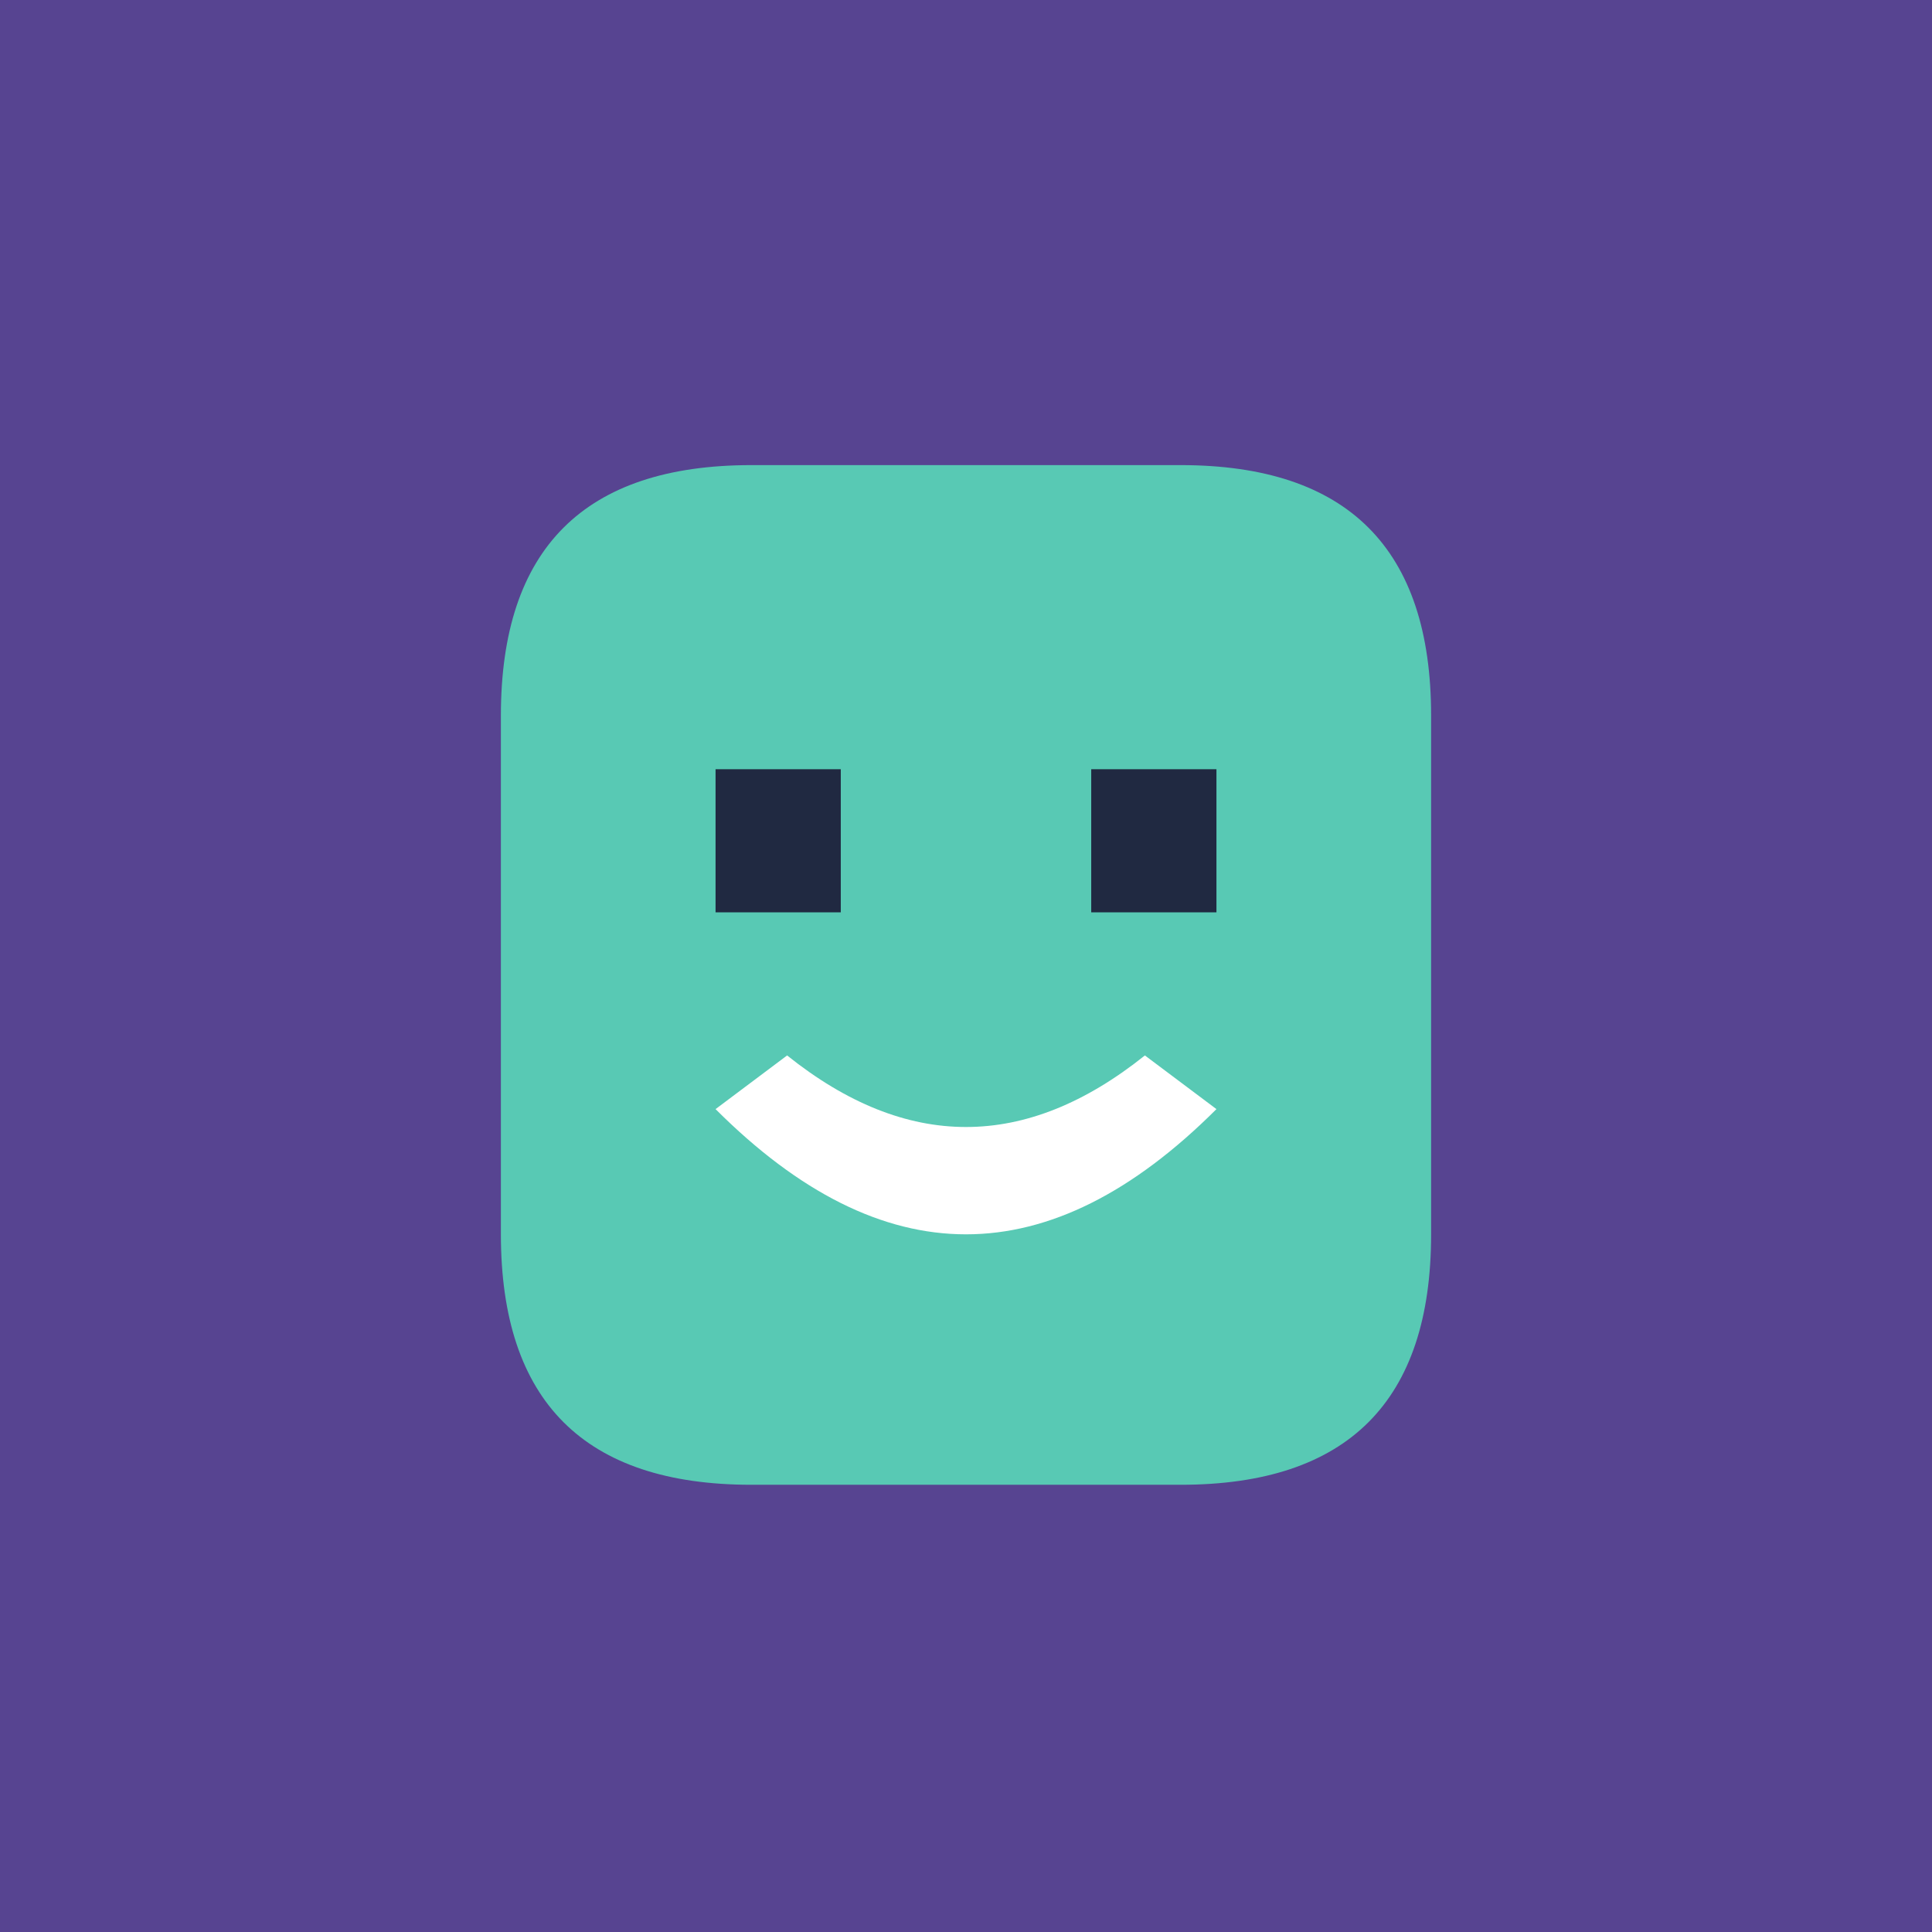
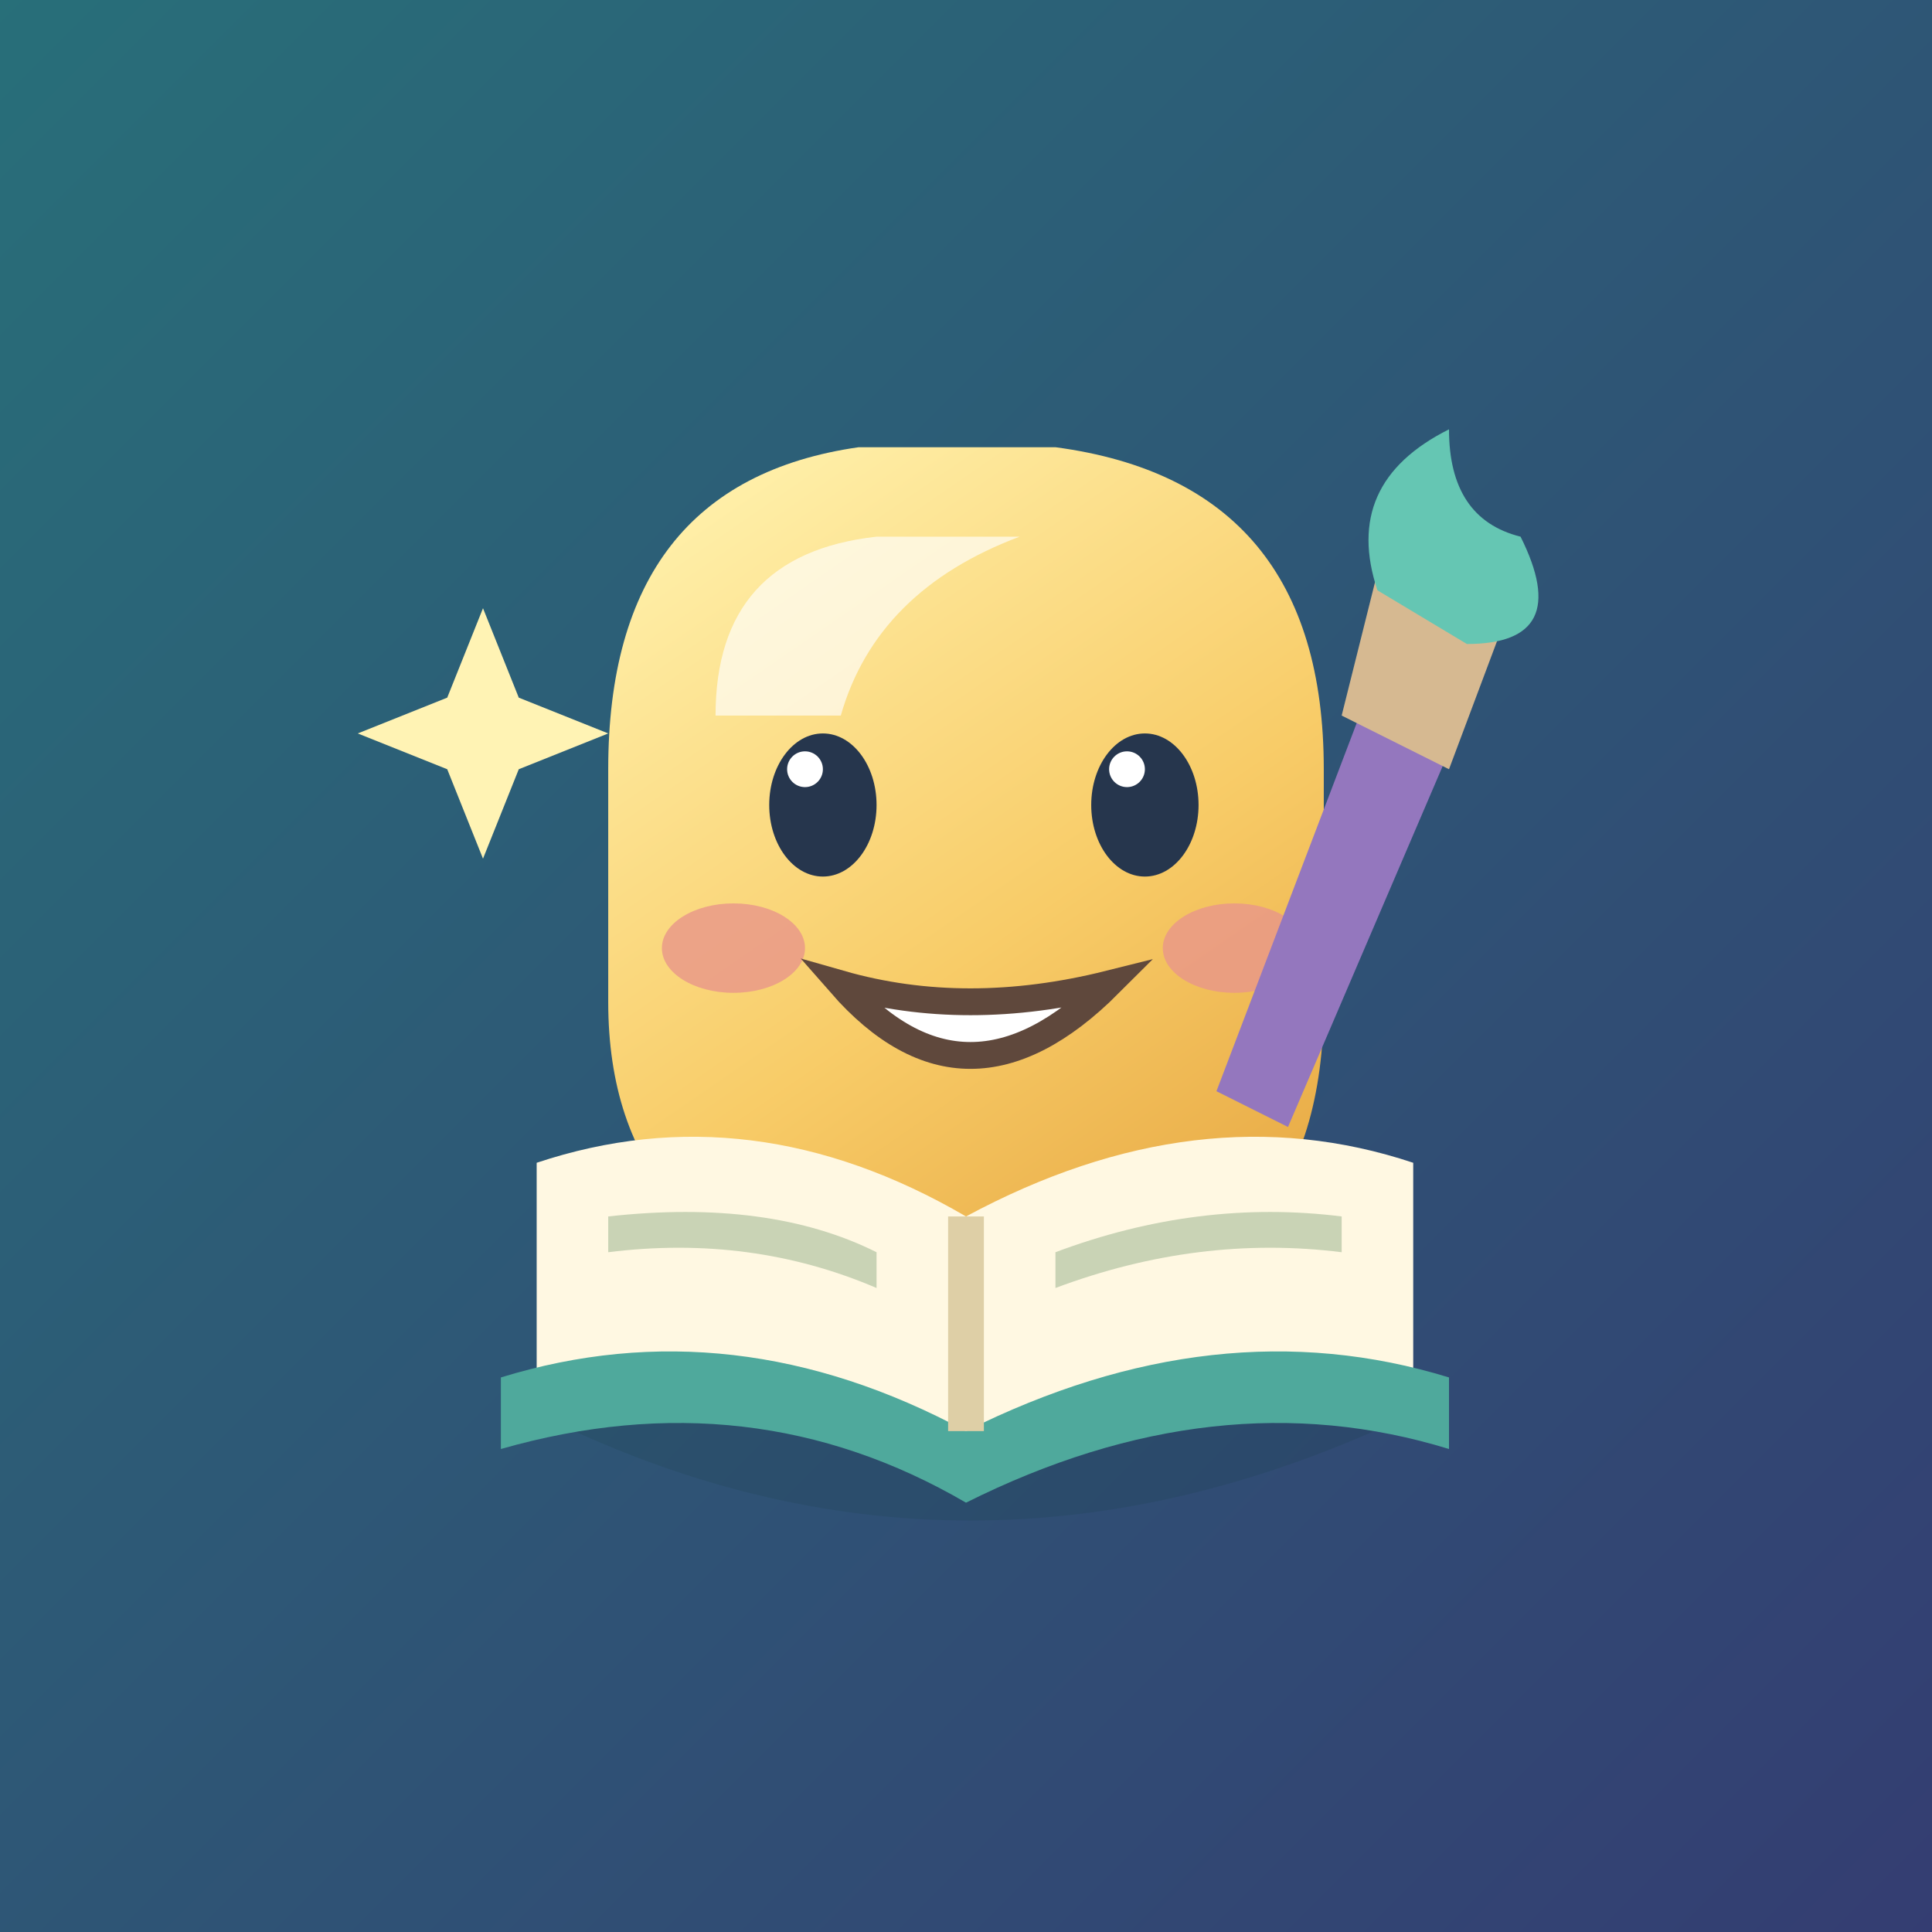
- <svg xmlns="http://www.w3.org/2000/svg" width="108" height="108" viewBox="0 0 108 108">
-   <path fill="#574491" d="M0,0H108V108H0Z" />
-   <path fill="#58C9B4" d="M28,40Q28,26 42,26H66Q80,26 80,40V69Q80,83 66,83H42Q28,83 28,69Z" />
-   <path fill="#202941" d="M40,43H47V51H40ZM61,43H68V51H61Z" />
-   <path fill="#FFFFFF" d="M40,62Q54,76 68,62L64,59Q54,67 44,59Z" />
+ <svg xmlns="http://www.w3.org/2000/svg" width="512" height="512" viewBox="0 0 108 108">
+   <defs>
+     <linearGradient id="brand" x2="1" y2="1">
+       <stop stop-color="#286F79" />
+       <stop offset="1" stop-color="#343D72" />
+     </linearGradient>
+     <linearGradient id="gradient1" gradientUnits="userSpaceOnUse" x1="38" y1="28" x2="69" y2="73">
+       <stop offset="0" stop-color="#FFF0AA" />
+       <stop offset="0.55" stop-color="#F8CC68" />
+       <stop offset="1" stop-color="#E6A641" />
+     </linearGradient>
+   </defs>
+   <rect width="108" height="108" fill="url(#brand)" />
+   <path fill="#163F45" d="M30,79Q54,91 79,79Q54,72 30,79Z" opacity="0.18" />
+   <path fill="url(#gradient1)" d="M34,43Q34,27 48,25H59Q74,27 74,43V56Q74,72 59,73H49Q34,70 34,56Z" opacity="1" />
+   <path fill="#FFFFFF" d="M40,40Q40,31 49,30H57Q49,33 47,40Z" opacity="0.65" />
+   <path fill="#26364D" d="M43,45a3,4 0,1 0,6 0a3,4 0,1 0,-6 0M61,45a3,4 0,1 0,6 0a3,4 0,1 0,-6 0" opacity="1" />
+   <path fill="#FFFFFF" d="M44,43a1,1 0,1 0,2 0a1,1 0,1 0,-2 0M62,43a1,1 0,1 0,2 0a1,1 0,1 0,-2 0" opacity="1" />
+   <path fill="#E99689" d="M37,53a4,2.5 0,1 0,8 0a4,2.5 0,1 0,-8 0M65,53a4,2.5 0,1 0,8 0a4,2.5 0,1 0,-8 0" opacity="0.8" />
+   <path fill="#FFFFFF" d="M47,55Q54,63 62,55Q54,57 47,55Z" opacity="1" stroke="#5F483C" stroke-width="1.5" />
+   <path fill="#FFF8E2" d="M30,65Q42,61 54,68Q67,61 79,65V77Q66,74 54,81Q43,74 30,77Z" opacity="1" />
+   <path fill="#4FA99C" d="M28,77Q41,73 54,80Q68,73 81,77V81Q68,77 54,84Q42,77 28,81Z" opacity="1" />
+   <path fill="#DECFA6" d="M53,68H55V80H53Z" opacity="1" />
+   <path fill="#C9D3B5" d="M34,68Q43,67 49,70V72Q42,69 34,70ZM59,70Q67,67 75,68V70Q67,69 59,72Z" opacity="1" />
+   <path fill="#9477BE" d="M76,40L81,42L72,63L68,61Z" opacity="1" />
+   <path fill="#D6B991" d="M77,32L84,35L81,43L75,40Z" opacity="1" />
+   <path fill="#65C6B3" d="M77,33Q75,27 81,24Q81,29 85,30Q88,36 82,36Z" opacity="1" />
+   <path fill="#FFF3B4" d="M25,39L27,34L29,39L34,41L29,43L27,48L25,43L20,41Z" opacity="1" />
</svg>
